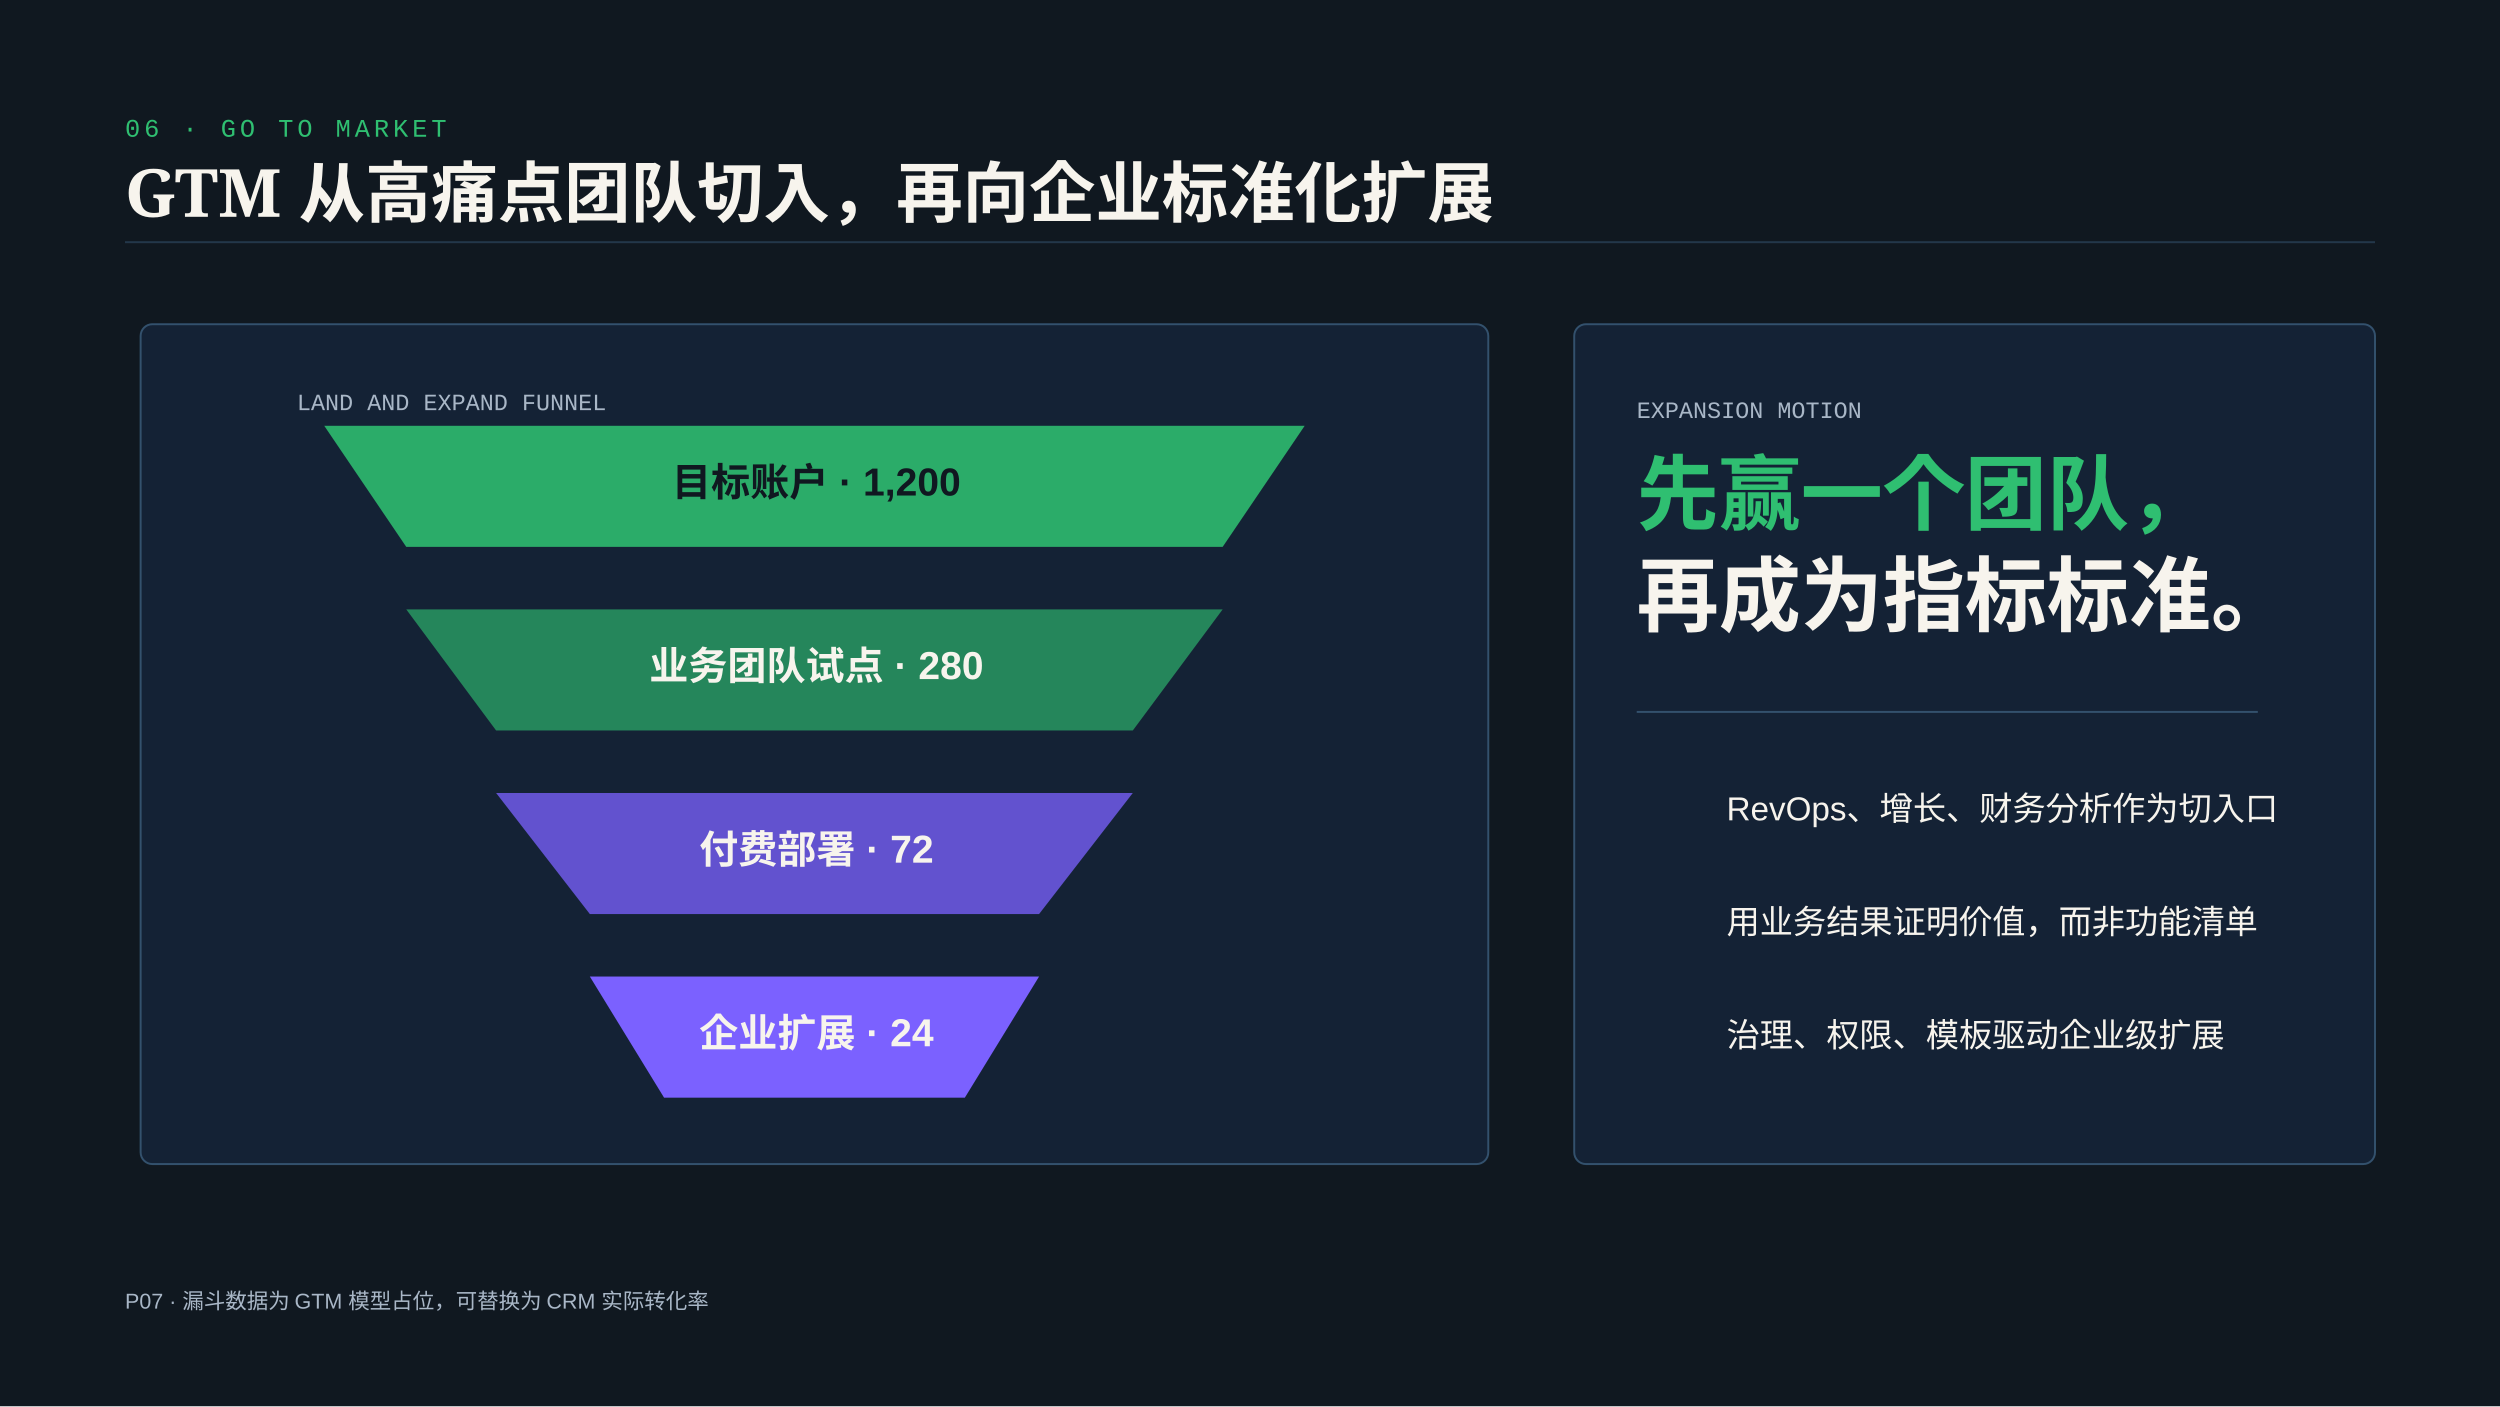
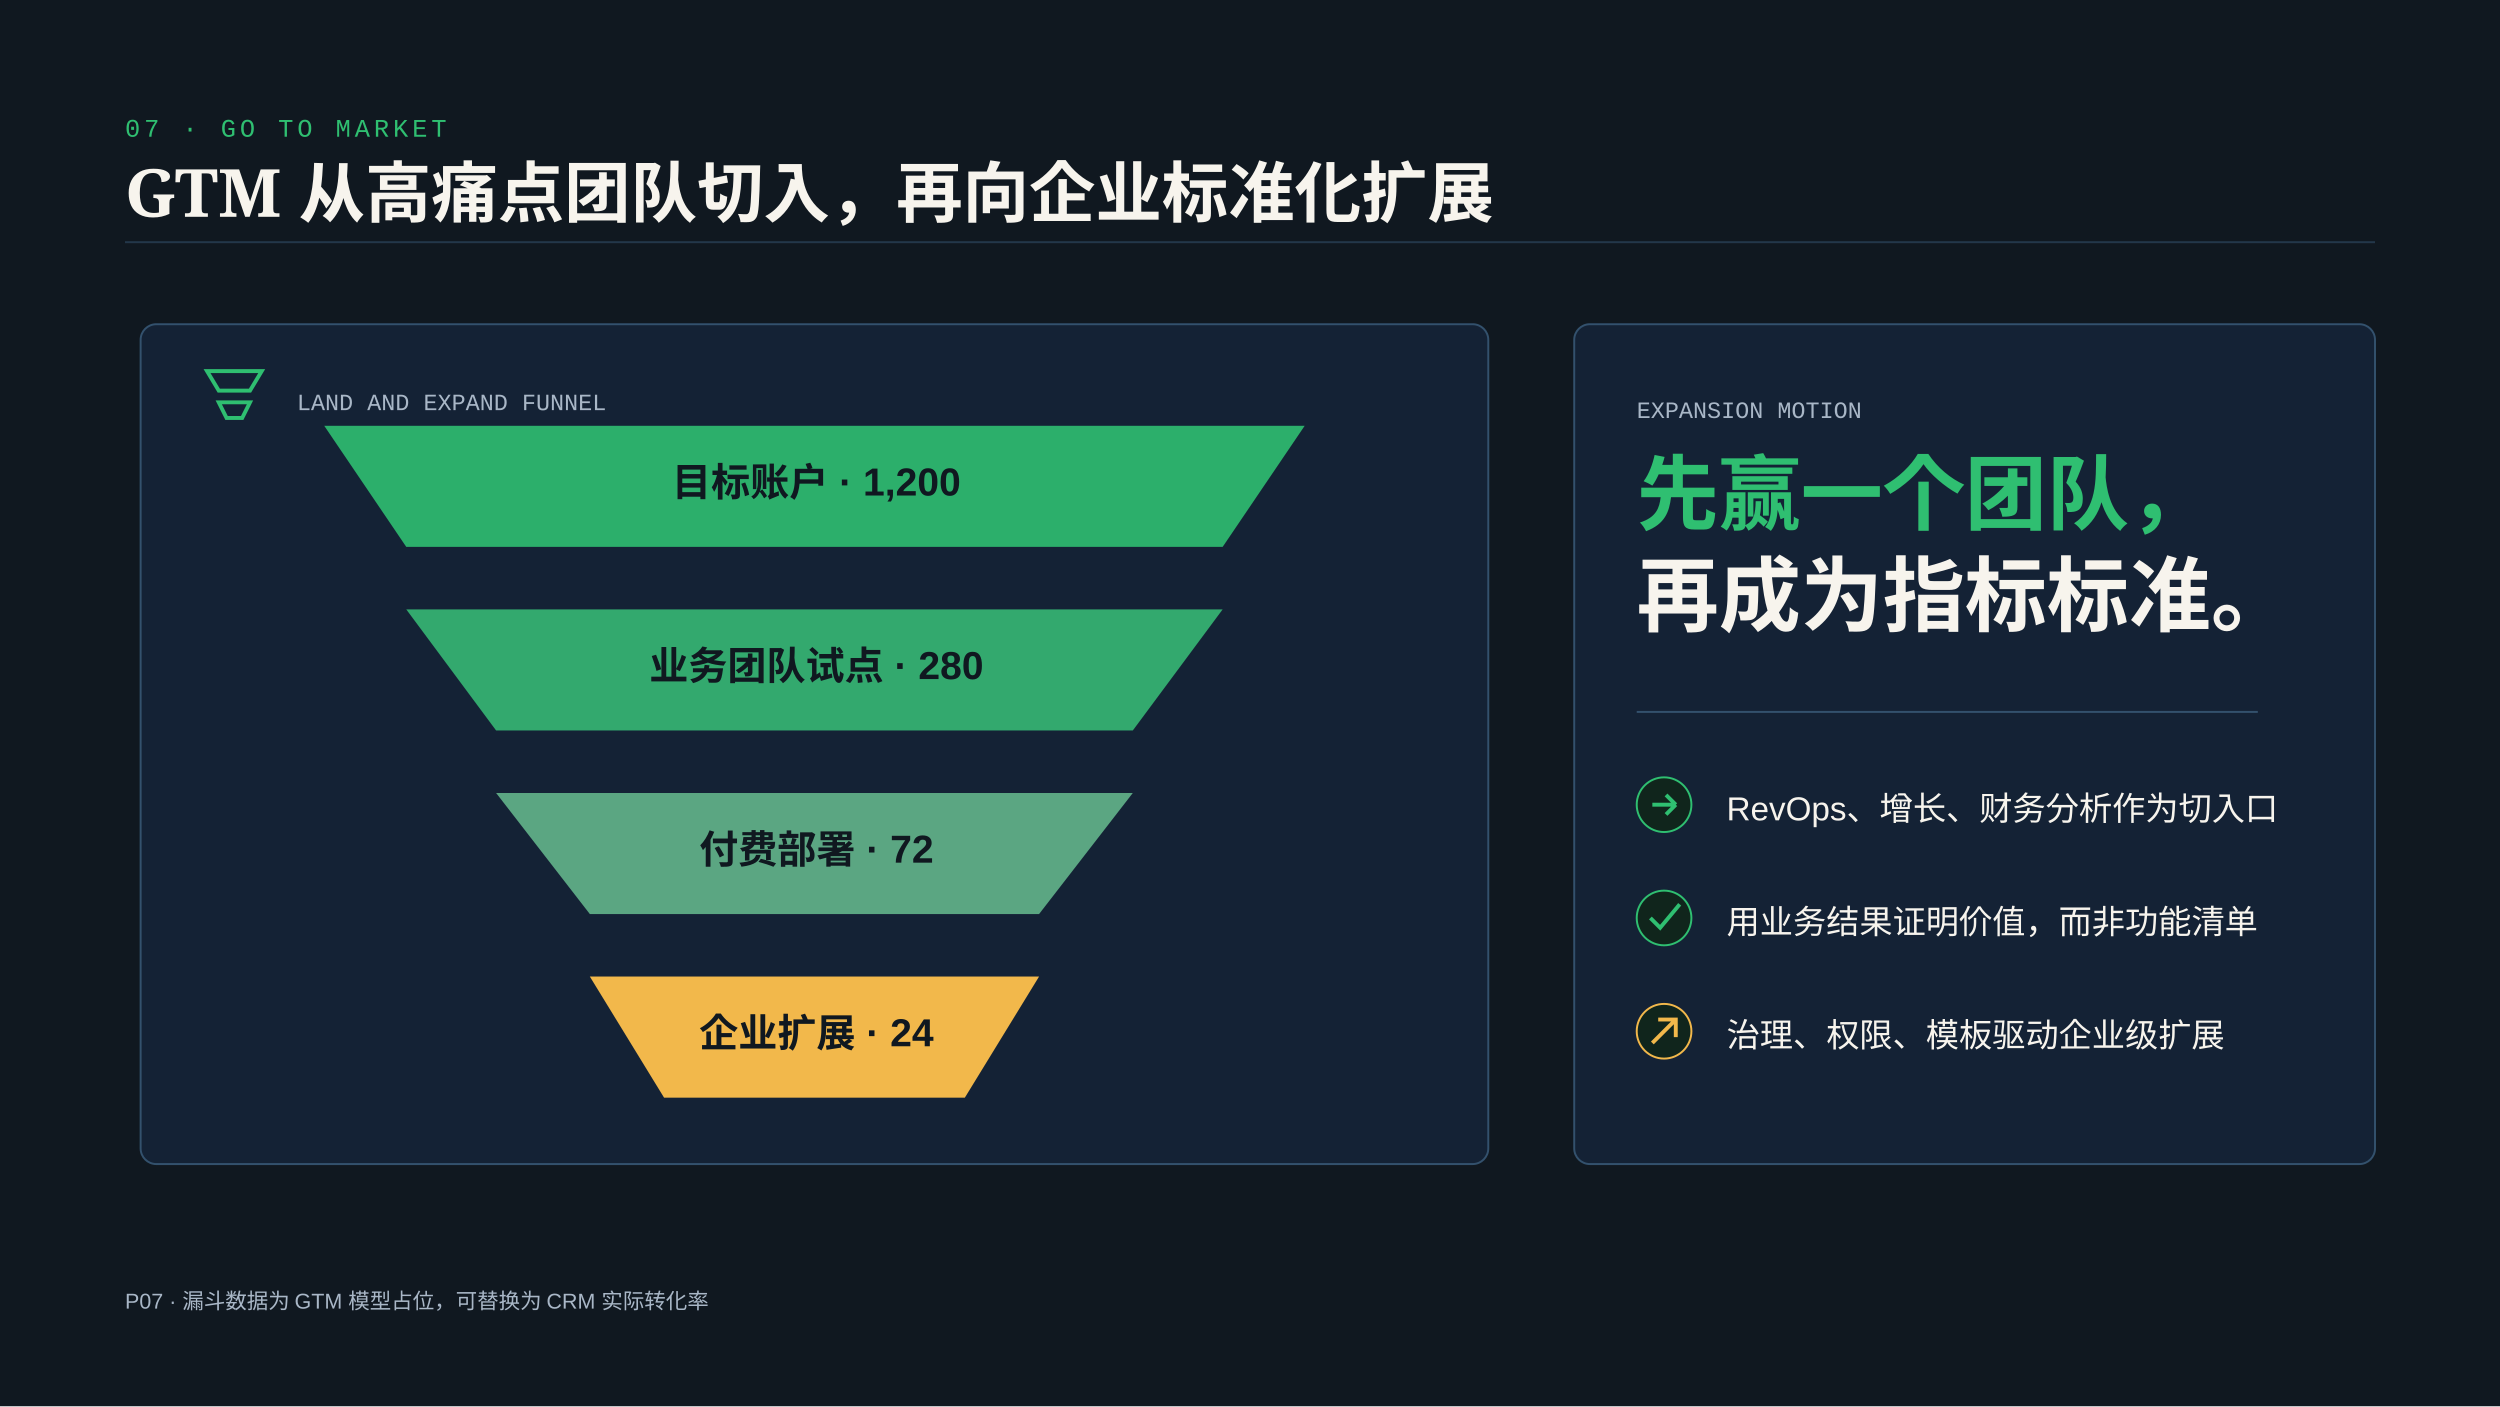
<svg xmlns="http://www.w3.org/2000/svg" viewBox="0 0 1280 720" width="1280" height="720">
-   <g id="background">
-     <rect x="0" y="0" width="1280" height="720" fill="#101820" />
-     <path d="M64 124 H1216" stroke="#33516D" stroke-width="1" stroke-opacity="0.55" />
+   <defs>
+     <style>.mono{font-family:Consolas,"Courier New",monospace}.serif{font-family:Georgia,SimSun,serif}.sans{font-family:"Microsoft YaHei",Arial,sans-serif}</style>
+   </defs>
+   <rect width="1280" height="720" fill="#101820" />
+   <path d="M64 124H1216" stroke="#33516D" stroke-opacity="0.55" />
+   <text x="64" y="70" class="mono" font-size="13" fill="#2FBF71" letter-spacing="2">07 · GO TO MARKET</text>
+   <text x="64" y="111" class="serif" font-size="34" font-weight="700" fill="#F7F4ED">GTM 从高痛点团队切入，再向企业标准化扩展</text>
+   <rect x="72" y="166" width="690" height="430" rx="8" fill="#142235" stroke="#33516D" />
+   <text x="152" y="210" class="mono" font-size="12" fill="#A9B7C7">LAND AND EXPAND FUNNEL</text>
+   <path d="M166 218H668L626 280H208Z" fill="#2FBF71" opacity="0.9" />
+   <text x="418" y="254" text-anchor="middle" class="sans" font-size="20" font-weight="700" fill="#101820">目标账户 · 1,200</text>
+   <path d="M208 312H626L580 374H254Z" fill="#39C77A" opacity="0.82" />
+   <text x="418" y="348" text-anchor="middle" class="sans" font-size="20" font-weight="700" fill="#101820">业务团队试点 · 280</text>
+   <path d="M254 406H580L532 468H302Z" fill="#76D9A0" opacity="0.72" />
+   <text x="418" y="442" text-anchor="middle" class="sans" font-size="20" font-weight="700" fill="#101820">付费部署 · 72</text>
+   <path d="M302 500H532L494 562H340Z" fill="#F2B84B" />
+   <text x="418" y="536" text-anchor="middle" class="sans" font-size="20" font-weight="700" fill="#101820">企业扩展 · 24</text>
+   <path d="M106 190h28l-6 10h-16zM112 206h16l-4 8h-8z" fill="none" stroke="#2FBF71" stroke-width="2" />
+   <rect x="806" y="166" width="410" height="430" rx="8" fill="#142235" stroke="#33516D" />
+   <text x="838" y="214" class="mono" font-size="12" fill="#A9B7C7">EXPANSION MOTION</text>
+   <text x="838" y="268" class="serif" font-size="42" font-weight="700" fill="#2FBF71">先赢一个团队，</text>
+   <text x="838" y="320" class="serif" font-size="42" font-weight="700" fill="#F7F4ED">再成为指标标准。</text>
+   <rect x="838" y="364" width="318" height="1" fill="#33516D" />
+   <g class="sans" font-size="17" fill="#F7F4ED">
+     <circle cx="852" cy="412" r="14" fill="#10251C" stroke="#2FBF71" />
+     <path d="M846 412h12m0 0-5-5m5 5-5 5" stroke="#2FBF71" stroke-width="2" fill="none" />
+     <text x="884" y="420">RevOps、增长、财务分析作为切入口</text>
+     <circle cx="852" cy="470" r="14" fill="#10251C" stroke="#2FBF71" />
+     <path d="M845 470l5 5 10-12" stroke="#2FBF71" stroke-width="2" fill="none" />
+     <text x="884" y="478">用业务结果证明价值，而非功能清单</text>
+     <circle cx="852" cy="528" r="14" fill="#10251C" stroke="#F2B84B" />
+     <path d="M846 534l12-12m-9 0h9v9" stroke="#F2B84B" stroke-width="2" fill="none" />
+     <text x="884" y="536">治理、权限、模板驱动企业级扩展</text>
  </g>
-   <g id="header">
-     <text x="64" y="70" font-family="Consolas, &quot;Courier New&quot;, monospace" font-size="13" fill="#2FBF71" letter-spacing="2">06 · GO TO MARKET</text>
-     <text x="64" y="111" font-family="Georgia, SimSun, serif" font-size="34" font-weight="700" fill="#F7F4ED">GTM 从高痛点团队切入，再向企业标准化扩展</text>
-   </g>
-   <g id="chartArea">
-     <rect x="72" y="166" width="690" height="430" rx="6" fill="#142235" stroke="#33516D" stroke-width="1" />
-     <path d="M166,218 L668,218 L626,280 L208,280 Z" fill="#2FBF71" fill-opacity="0.88" />
-     <text x="418" y="254" text-anchor="middle" font-family="&quot;Microsoft YaHei&quot;, Arial, sans-serif" font-size="20" font-weight="700" fill="#101820">目标账户 · 1,200</text>
-     <path d="M208,312 L626,312 L580,374 L254,374 Z" fill="#2FBF71" fill-opacity="0.64" />
-     <text x="418" y="348" text-anchor="middle" font-family="&quot;Microsoft YaHei&quot;, Arial, sans-serif" font-size="20" font-weight="700" fill="#F7F4ED">业务团队试点 · 280</text>
-     <path d="M254,406 L580,406 L532,468 L302,468 Z" fill="#7B61FF" fill-opacity="0.76" />
-     <text x="418" y="442" text-anchor="middle" font-family="&quot;Microsoft YaHei&quot;, Arial, sans-serif" font-size="20" font-weight="700" fill="#F7F4ED">付费部署 · 72</text>
-     <path d="M302,500 L532,500 L494,562 L340,562 Z" fill="#7B61FF" />
-     <text x="418" y="536" text-anchor="middle" font-family="&quot;Microsoft YaHei&quot;, Arial, sans-serif" font-size="20" font-weight="700" fill="#F7F4ED">企业扩展 · 24</text>
-     <use data-icon="tabler-outline/chart-funnel" x="104" y="188" width="36" height="36" fill="#2FBF71" stroke-width="2" />
-     <text x="152" y="210" font-family="Consolas, &quot;Courier New&quot;, monospace" font-size="12" fill="#A9B7C7">LAND AND EXPAND FUNNEL</text>
-   </g>
-   <g id="motion-panel">
-     <rect x="806" y="166" width="410" height="430" rx="6" fill="#142235" stroke="#33516D" stroke-width="1" />
-     <text x="838" y="214" font-family="Consolas, &quot;Courier New&quot;, monospace" font-size="12" fill="#A9B7C7">EXPANSION MOTION</text>
-     <text x="838" y="268" font-family="Georgia, SimSun, serif" font-size="42" font-weight="700" fill="#2FBF71">先赢一个团队，</text>
-     <text x="838" y="320" font-family="Georgia, SimSun, serif" font-size="42" font-weight="700" fill="#F7F4ED">再成为指标标准。</text>
-     <rect x="838" y="364" width="318" height="1" fill="#33516D" />
-     <use data-icon="tabler-outline/target" x="838" y="398" width="28" height="28" fill="#2FBF71" stroke-width="2" />
-     <text x="884" y="420" font-family="&quot;Microsoft YaHei&quot;, Arial, sans-serif" font-size="17" fill="#F7F4ED">RevOps、增长、财务分析作为切入口</text>
-     <use data-icon="tabler-outline/circle-check" x="838" y="456" width="28" height="28" fill="#2FBF71" stroke-width="2" />
-     <text x="884" y="478" font-family="&quot;Microsoft YaHei&quot;, Arial, sans-serif" font-size="17" fill="#F7F4ED">用业务结果证明价值，而非功能清单</text>
-     <use data-icon="tabler-outline/rocket" x="838" y="514" width="28" height="28" fill="#7B61FF" stroke-width="2" />
-     <text x="884" y="536" font-family="&quot;Microsoft YaHei&quot;, Arial, sans-serif" font-size="17" fill="#F7F4ED">治理、权限、模板驱动企业级扩展</text>
-   </g>
-   <g id="footer">
-     <text x="64" y="670" font-family="&quot;Microsoft YaHei&quot;, Arial, sans-serif" font-size="11" fill="#A9B7C7">P07 · 漏斗数据为 GTM 模型占位，可替换为 CRM 实际转化率</text>
-   </g>
+   <text x="64" y="670" class="sans" font-size="11" fill="#A9B7C7">P07 · 漏斗数据为 GTM 模型占位，可替换为 CRM 实际转化率</text>
</svg>
